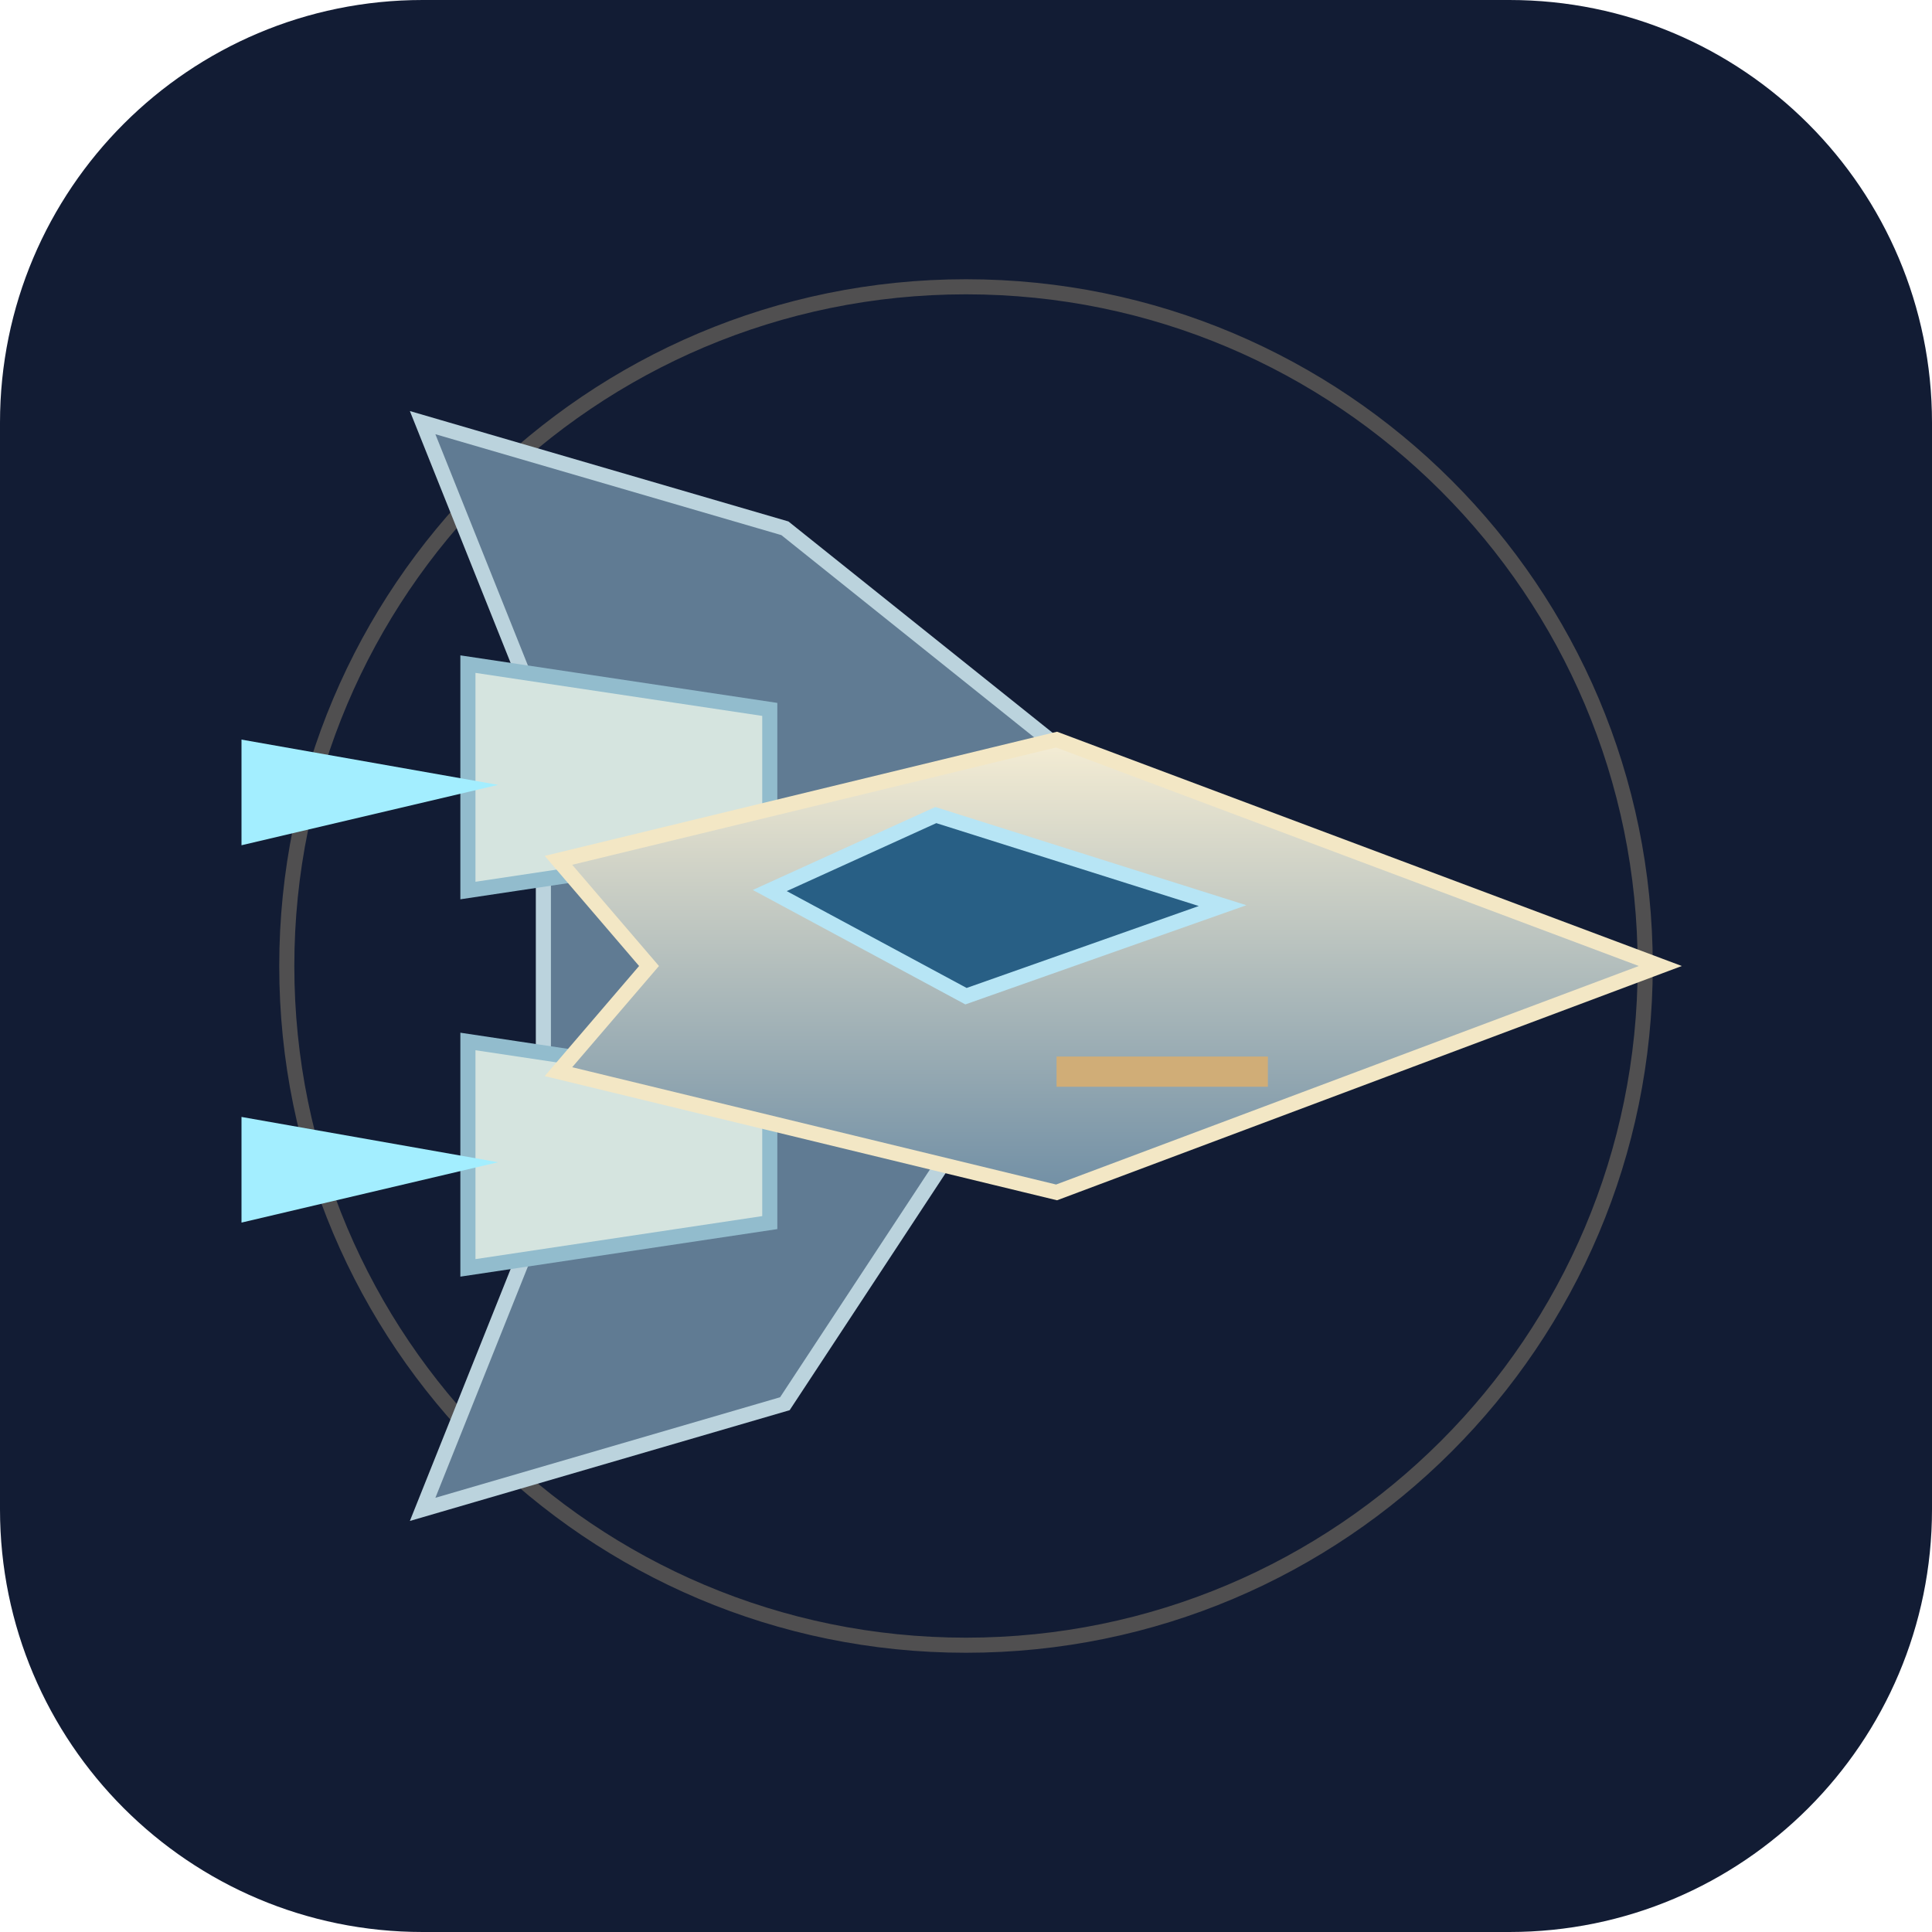
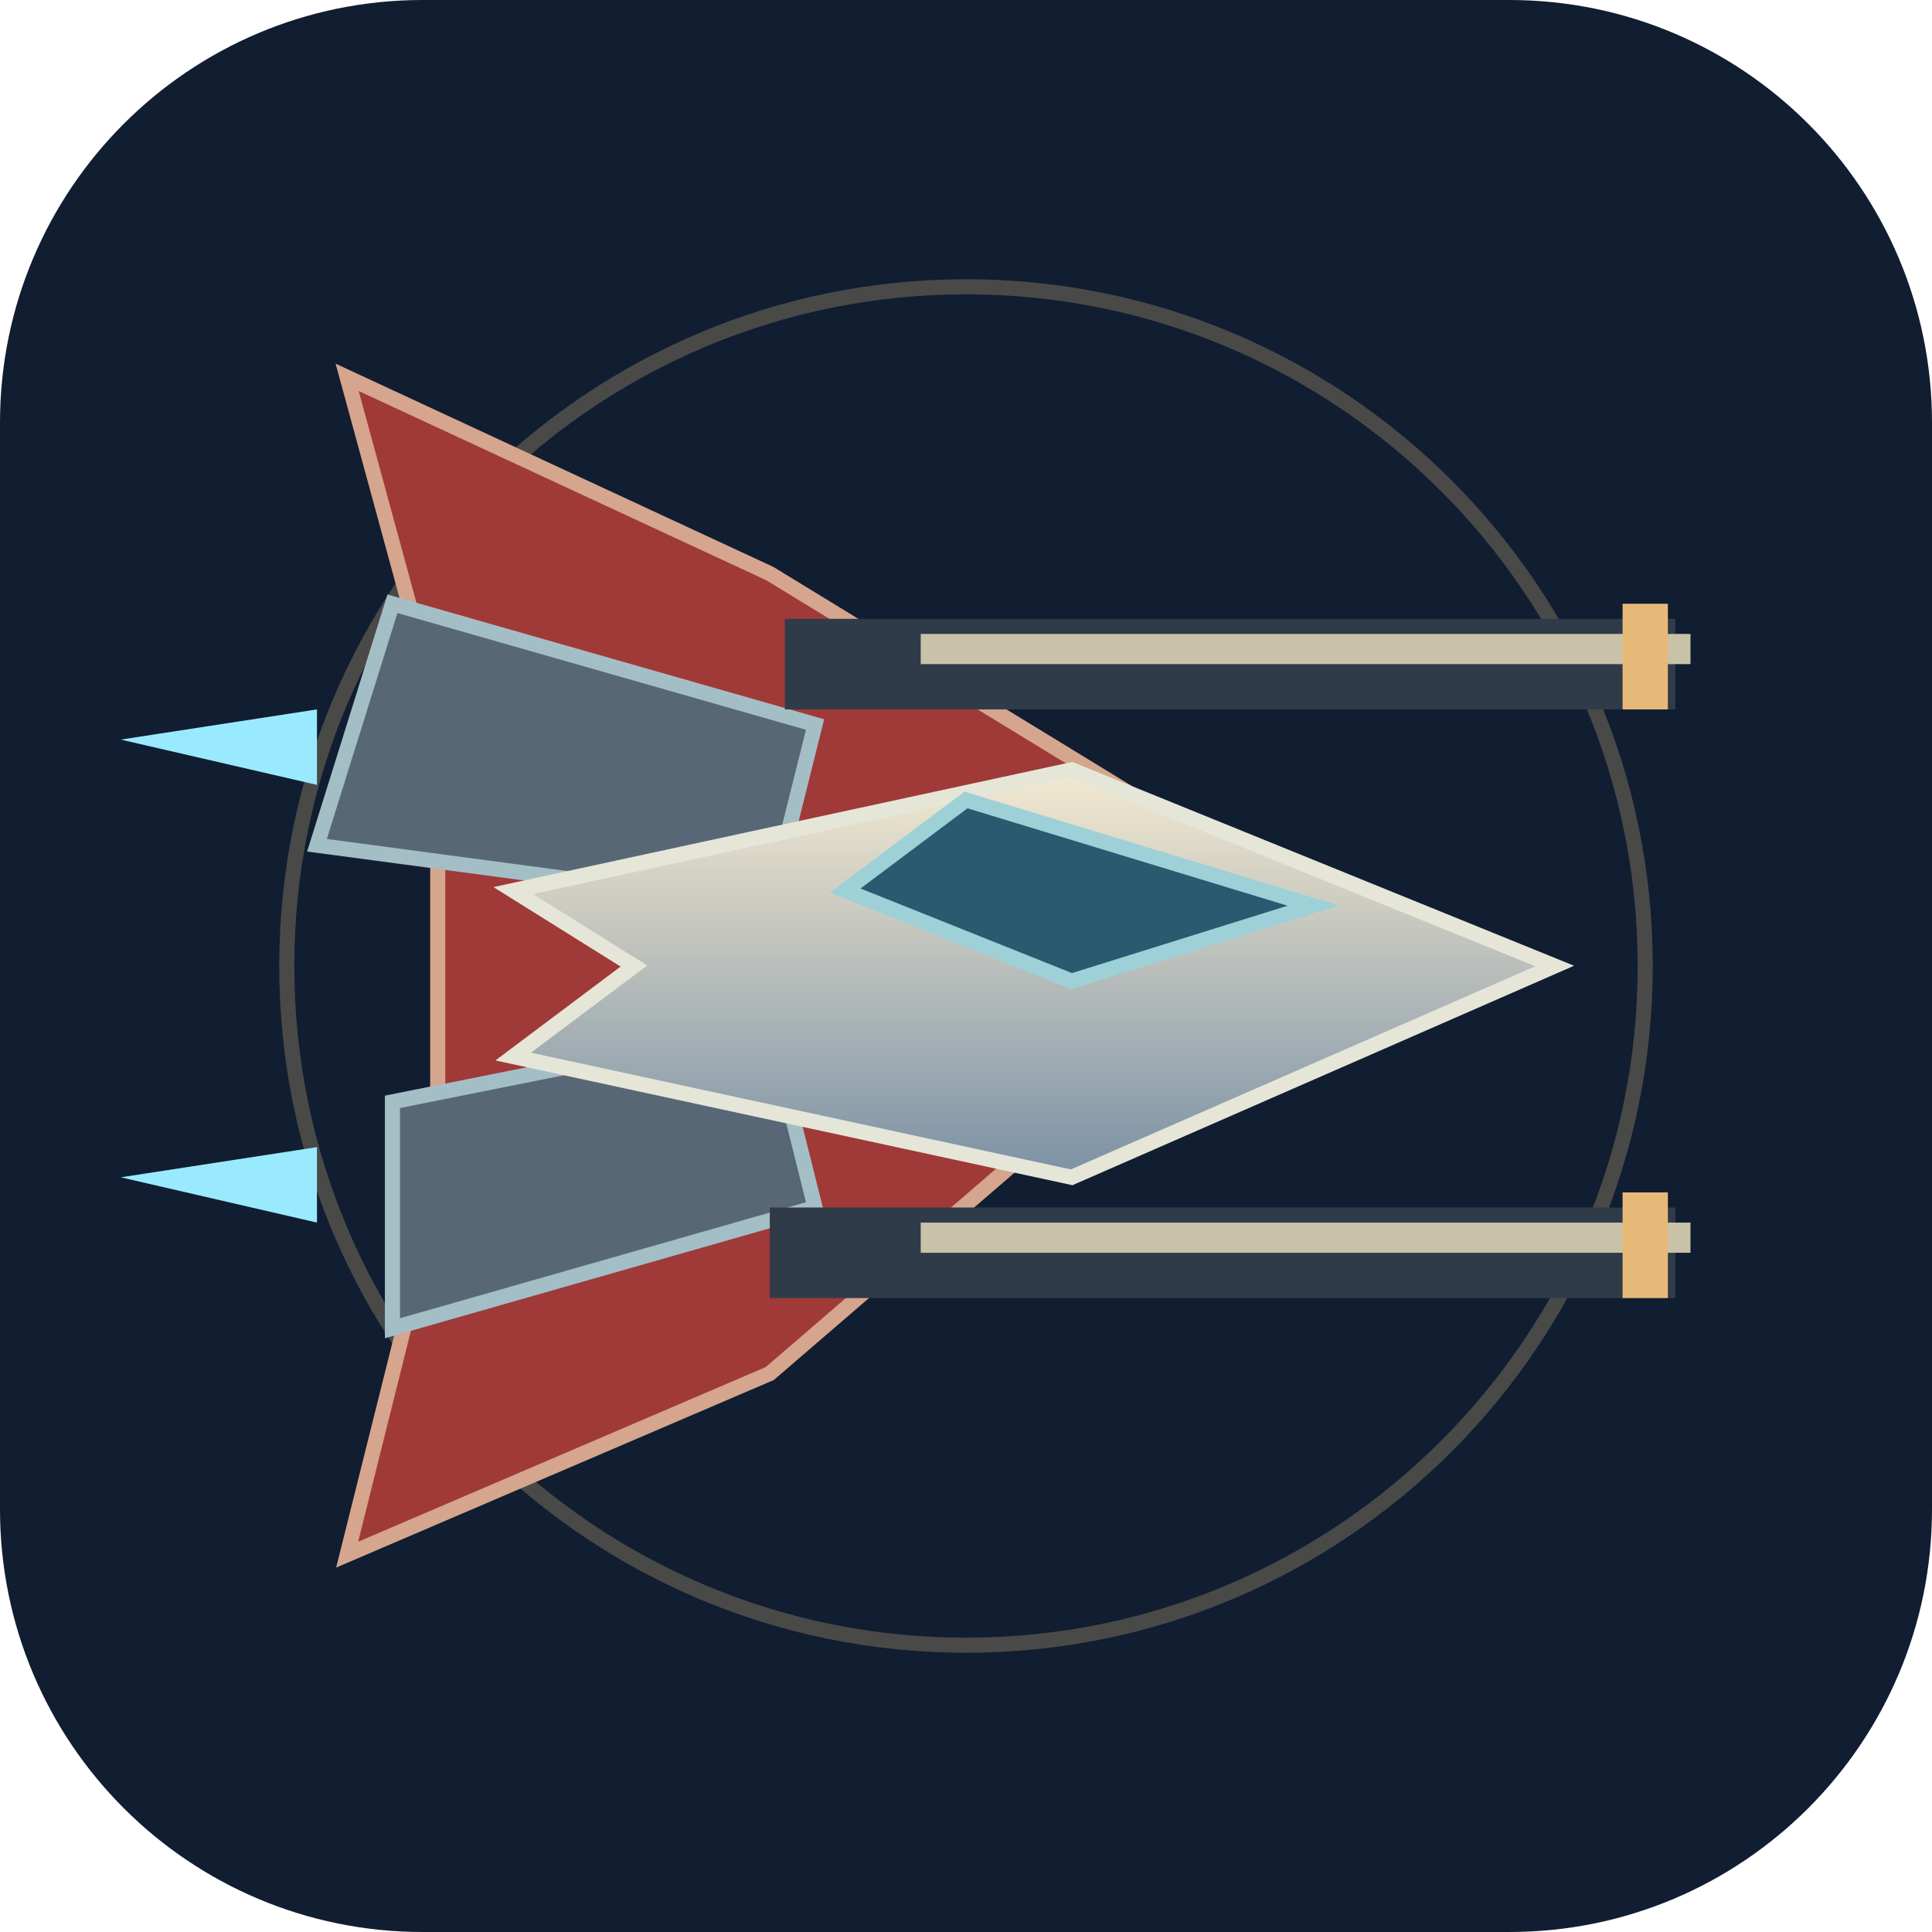
<svg xmlns="http://www.w3.org/2000/svg" viewBox="0 0 128 128">
  <defs>
-     <linearGradient id="h" x2="0" y2="1">
-       <stop stop-color="#f5edd4" />
-       <stop offset="1" stop-color="#718fa5" />
+     <linearGradient id="m" x2="0" y2="1">
+       <stop stop-color="#f4e9d0" />
+       <stop offset="1" stop-color="#7b91a5" />
    </linearGradient>
  </defs>
-   <rect width="128" height="128" rx="28" fill="#121c34" />
-   <circle cx="64" cy="64" r="45" fill="none" stroke="#dfc68f" stroke-opacity=".3" />
-   <path d="M36 48 28 28 52 35 77 55 52 93 28 100 36 80Z" fill="#607b93" stroke="#bbd3dd" />
-   <path d="m31 44 20 3v9l-20 3zm0 25 20 3v9l-20 3Z" fill="#d5e4df" stroke="#92bccd" />
-   <path d="m16 49 17 3-17 4zm0 25 17 3-17 4Z" fill="#a3eeff" />
-   <path d="m110 64-40-15-33 8 6 7-6 7 33 8Z" fill="url(#h)" stroke="#f3e7c5" />
-   <path d="m81 60-19-6-11 5 13 7Z" fill="#285f85" stroke="#b7e5f5" />
-   <path d="M70 71h14" stroke="#d0ad77" stroke-width="2" />
+   <rect width="128" height="128" rx="28" fill="#111d31" />
+   <circle cx="64" cy="64" r="45" fill="none" stroke="#cbb27b" stroke-opacity=".3" />
+   <path d="m29 47-6-22 28 13 36 22-36 31-28 12 6-24Z" fill="#9f3a38" stroke="#d5a58d" />
+   <path d="m26 40 28 8-3 12-30-4Zm0 33 25-5 3 12-28 8Z" fill="#576776" stroke="#a4bec6" />
+   <path d="m21 47-13 2 13 3Zm0 29-13 2 13 3Z" fill="#9aeaff" />
+   <path d="m103 64-32-13-37 8 8 5-8 6 37 8Z" fill="url(#m)" stroke="#e5e6d8" />
+   <path d="m87 60-23-7-8 6 15 6Z" fill="#285a70" stroke="#9ed0d7" />
+   <path d="M52 44h59M51 83h60" stroke="#303b49" stroke-width="6" />
+   <path d="M61 43h51M61 82h51" stroke="#c8c2a8" stroke-width="2" />
+   <path d="M109 40v7M109 79v7" stroke="#e7b978" stroke-width="3" />
</svg>
